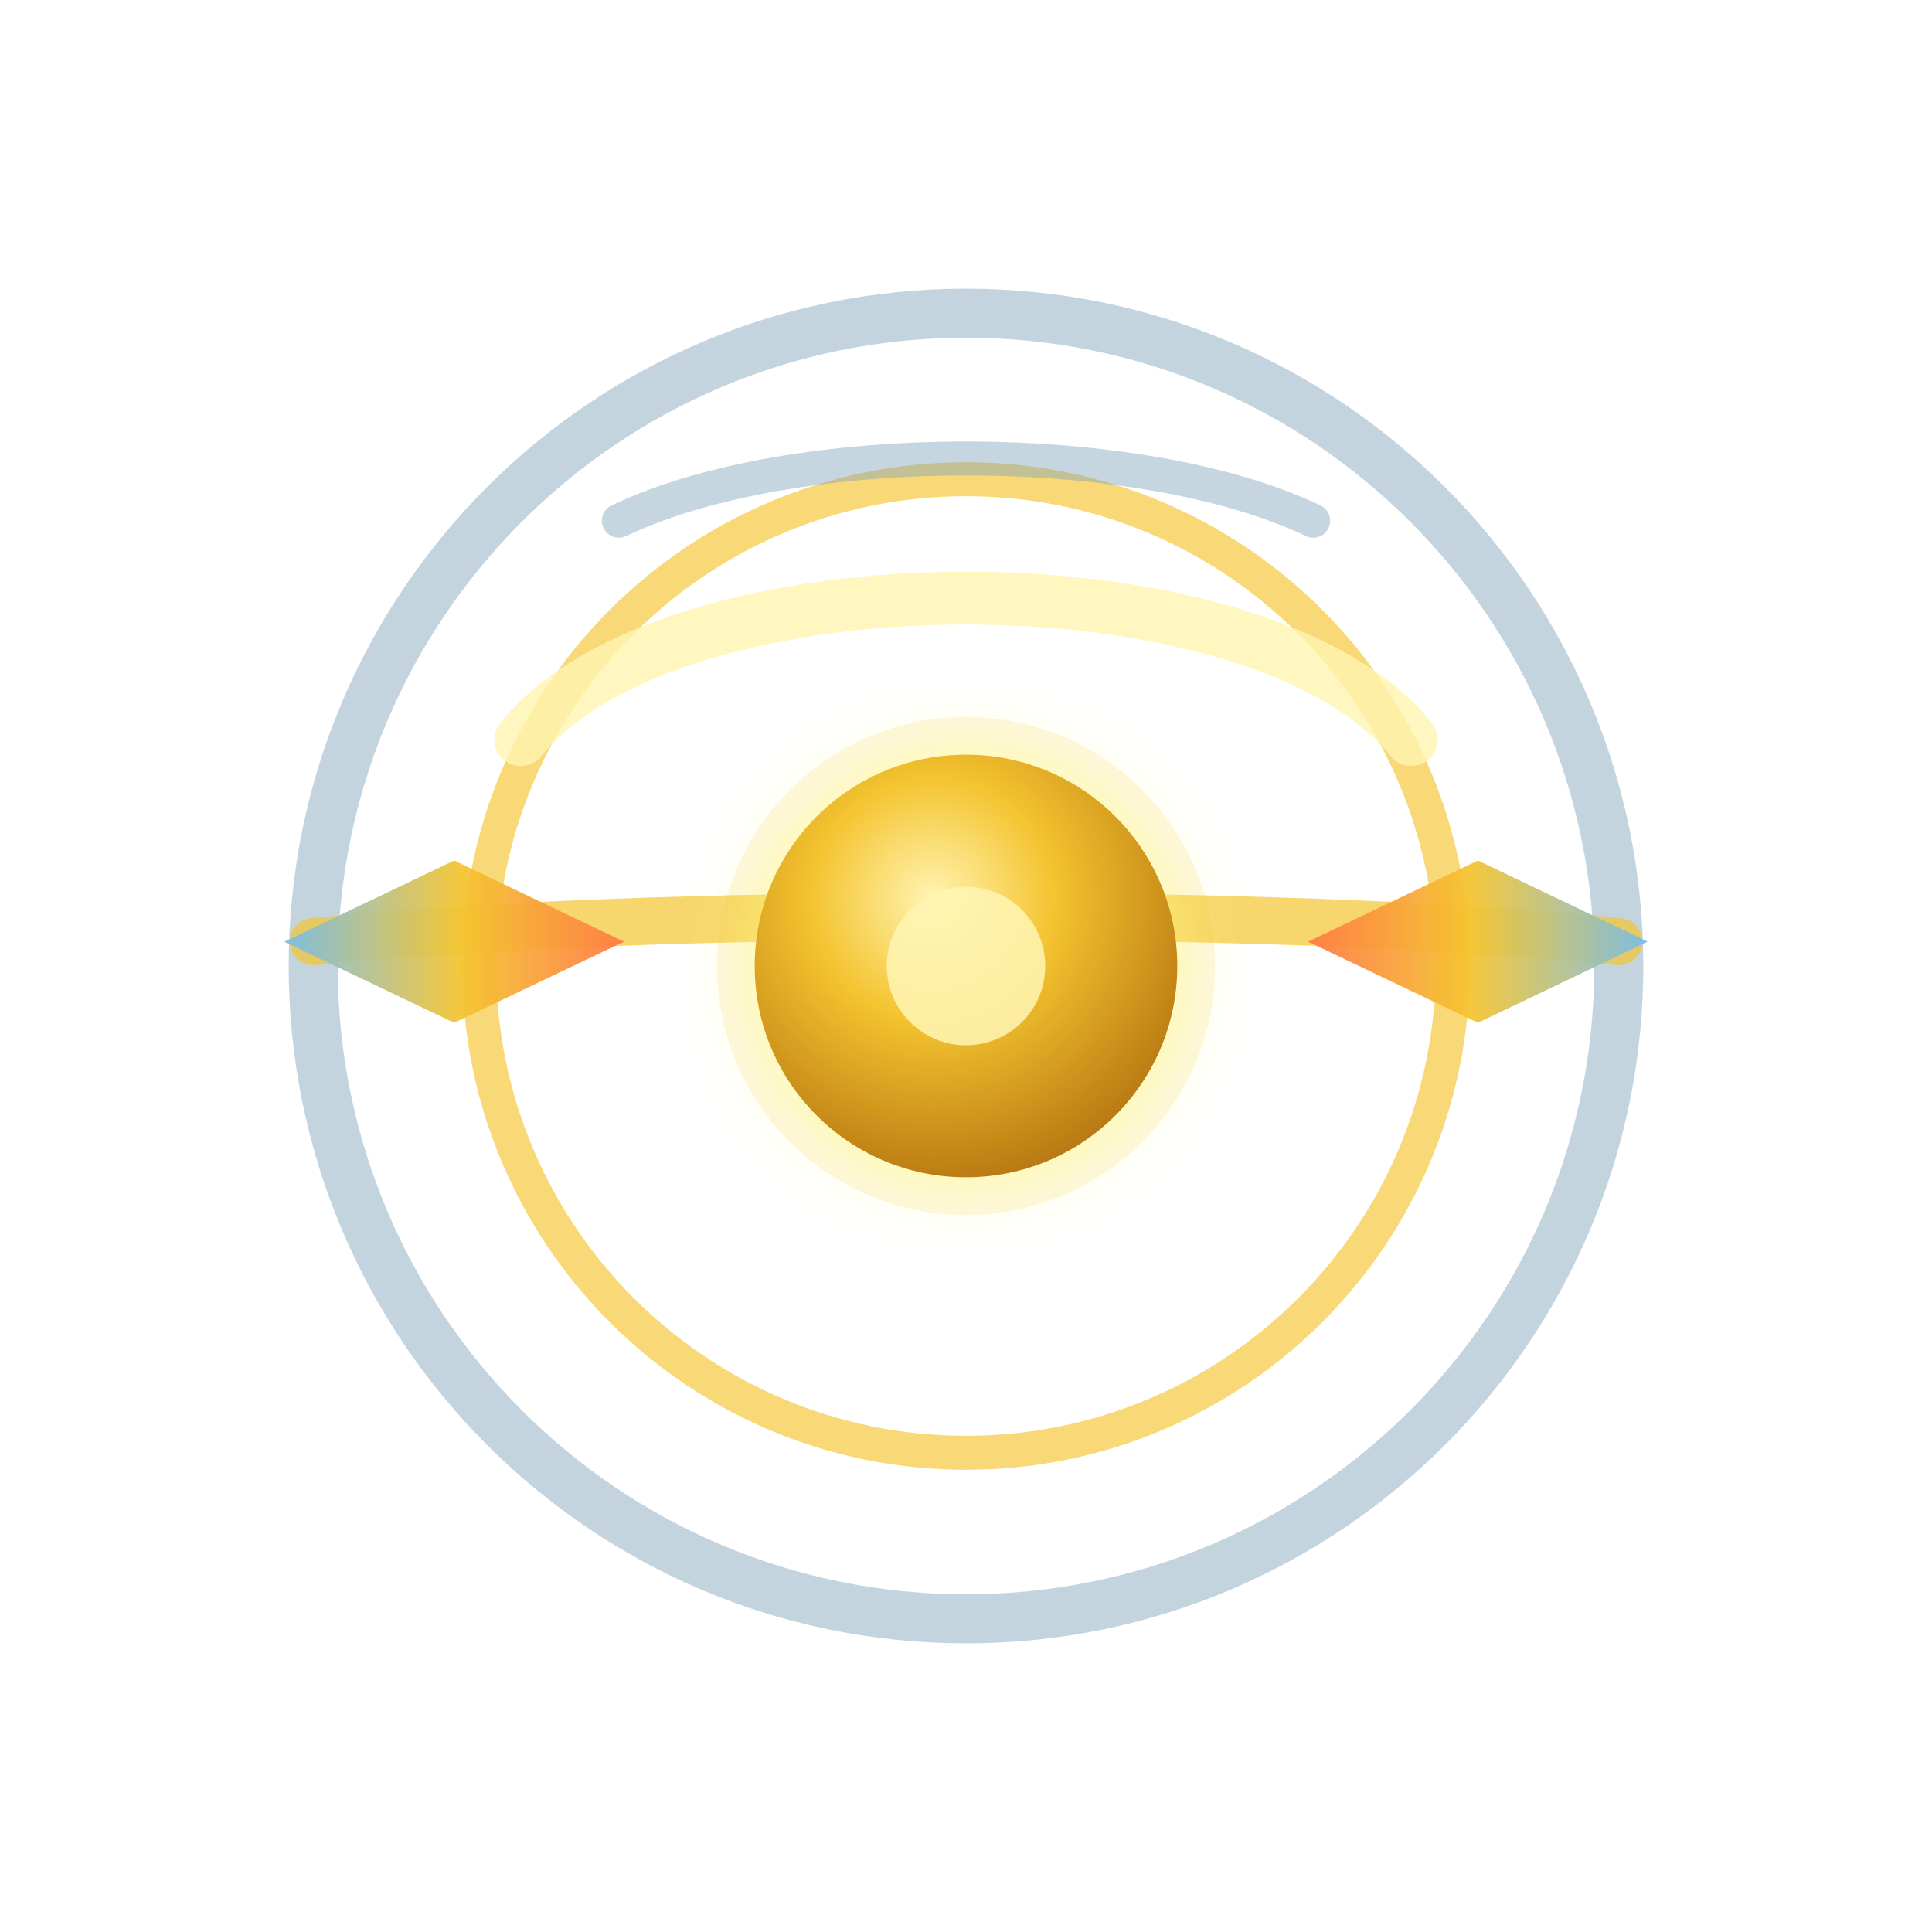
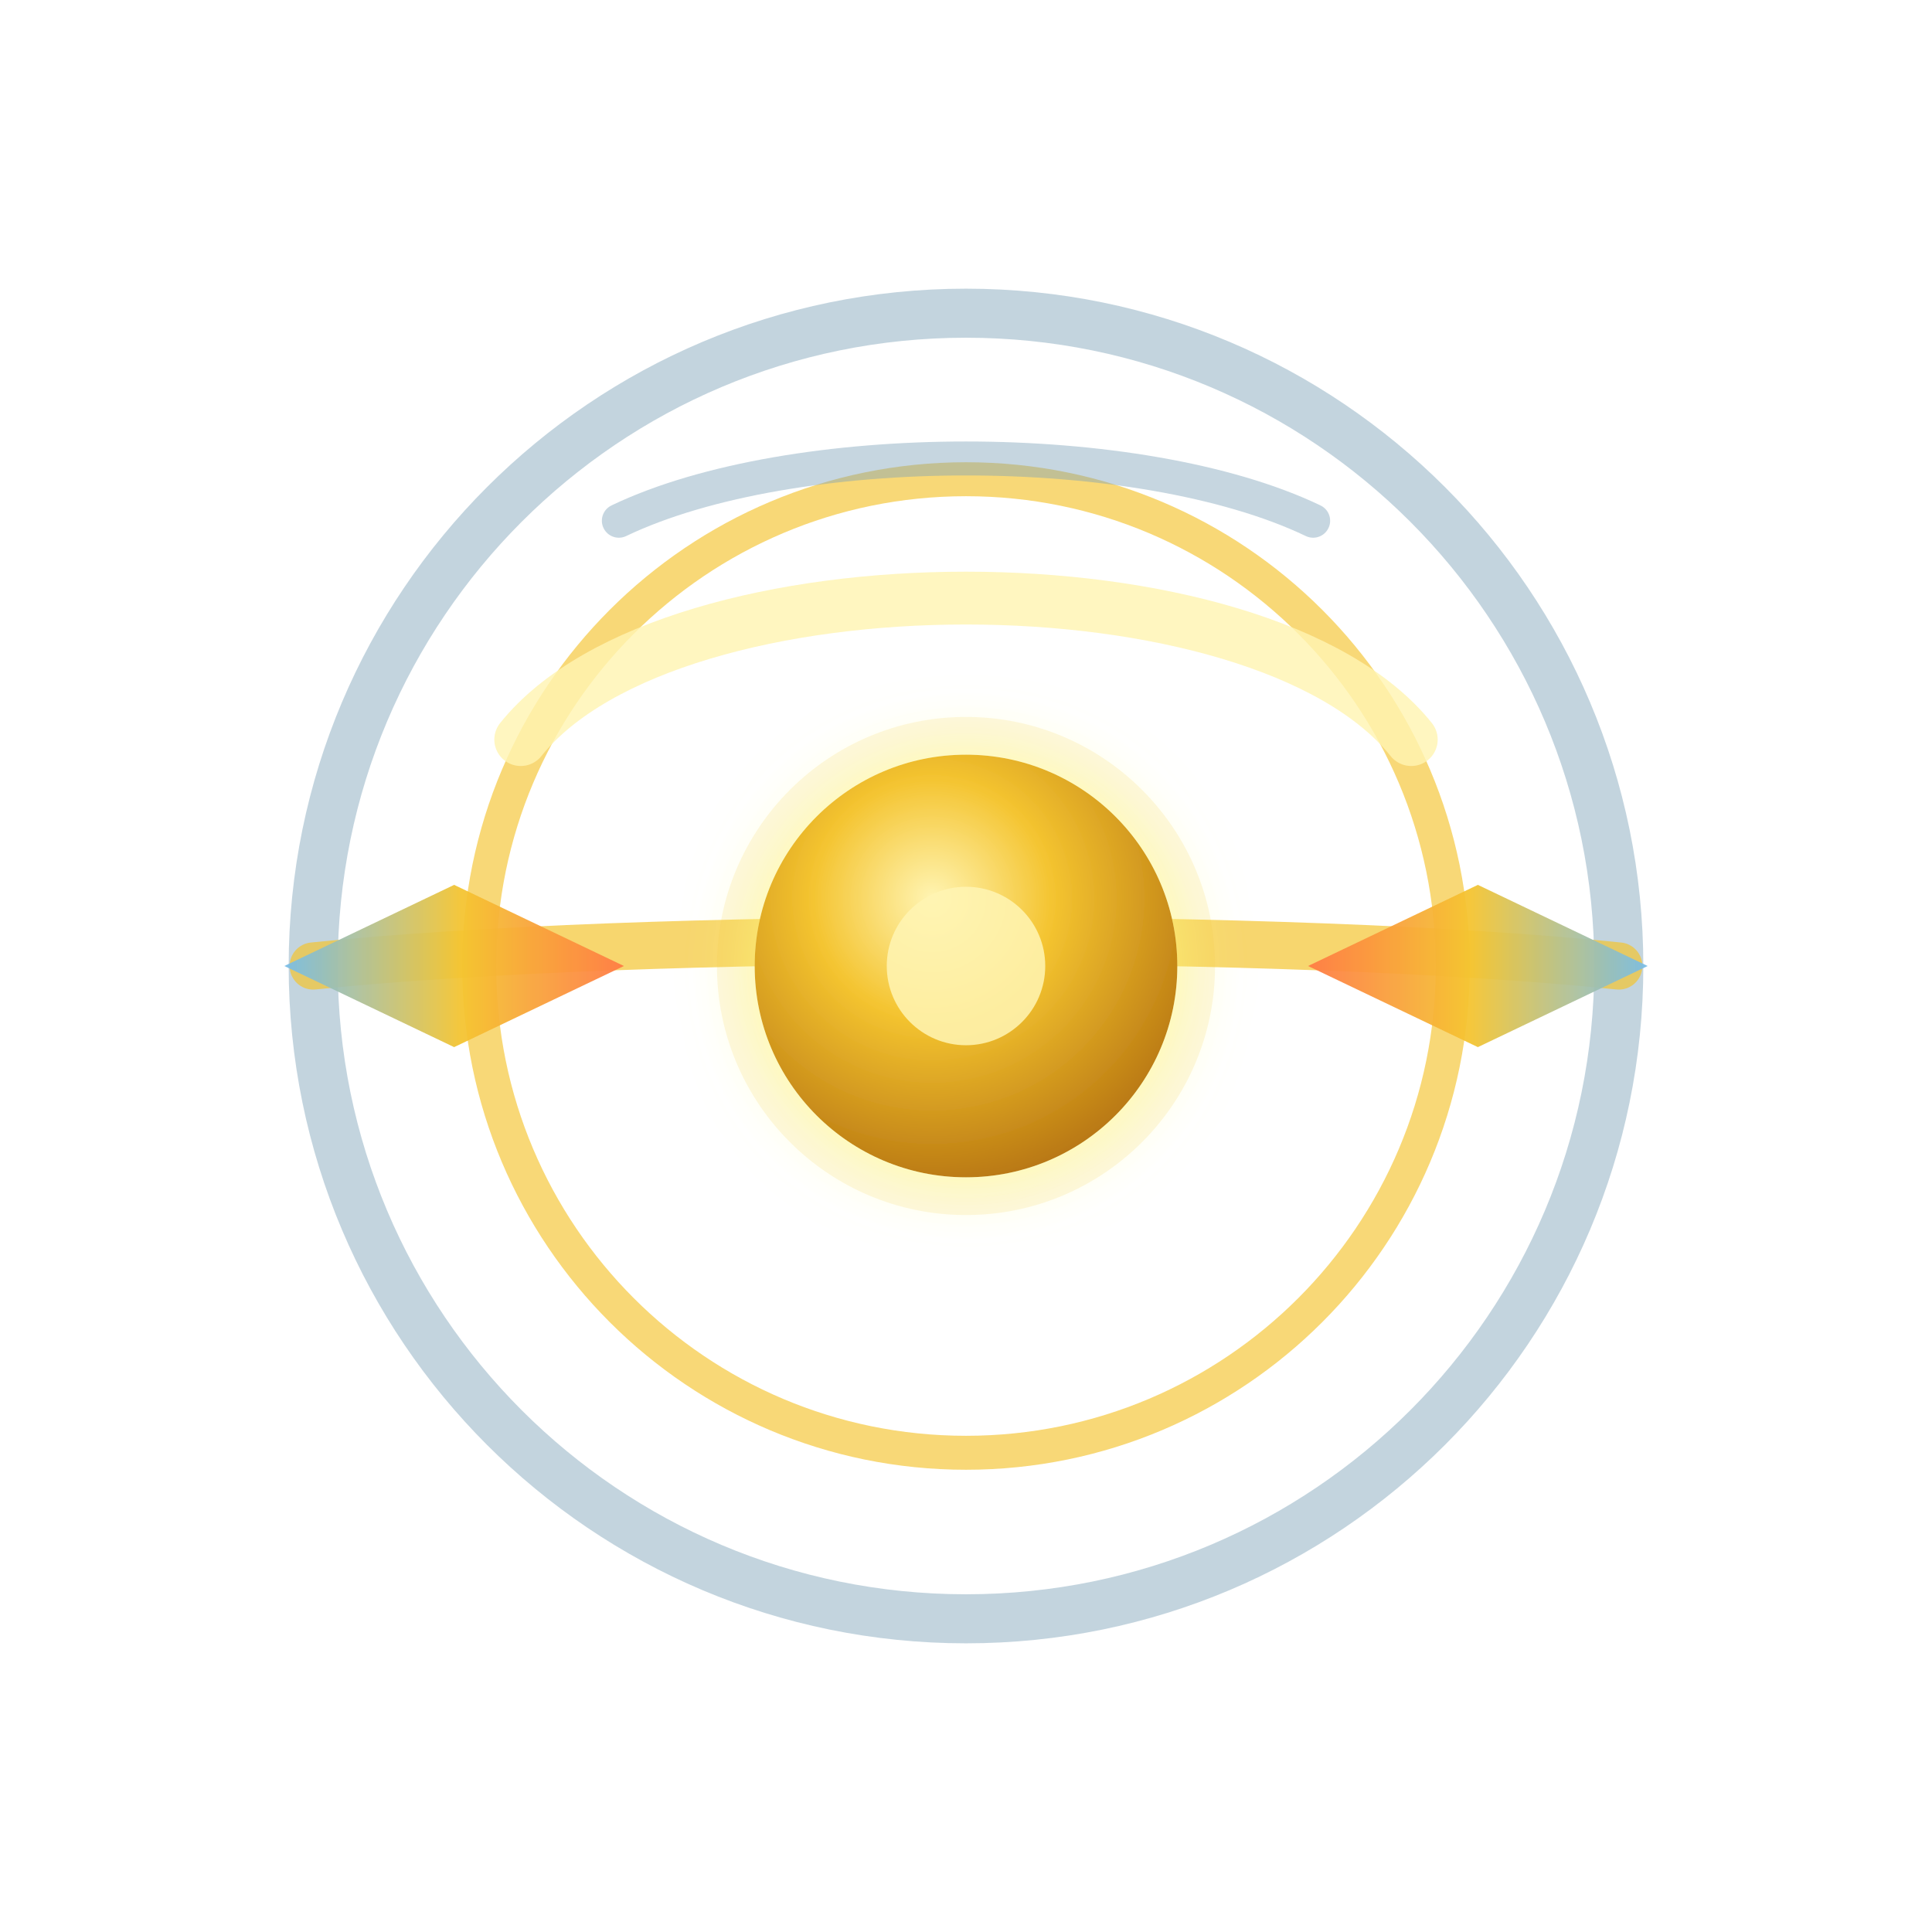
<svg xmlns="http://www.w3.org/2000/svg" viewBox="0 0 1024 1024" role="img" aria-labelledby="title desc">
  <defs>
    <radialGradient id="sky" cx="50%" cy="42%" r="72%">
      <stop offset="0%" stop-color="#2c5f7f" />
      <stop offset="58%" stop-color="#1a3a52" />
      <stop offset="100%" stop-color="#102436" />
    </radialGradient>
    <radialGradient id="sun" cx="42%" cy="34%" r="68%">
      <stop offset="0%" stop-color="#fff4b2" />
      <stop offset="42%" stop-color="#f4c430" />
      <stop offset="100%" stop-color="#b97812" />
    </radialGradient>
    <linearGradient id="parhelion-left-gradient" x1="0%" x2="100%">
      <stop offset="0%" stop-color="#79bde8" />
      <stop offset="52%" stop-color="#f4c430" />
      <stop offset="100%" stop-color="#ff7a45" />
    </linearGradient>
    <linearGradient id="parhelion-right-gradient" x1="0%" x2="100%">
      <stop offset="0%" stop-color="#ff7a45" />
      <stop offset="48%" stop-color="#f4c430" />
      <stop offset="100%" stop-color="#79bde8" />
    </linearGradient>
    <filter id="soft-glow" x="-45%" y="-45%" width="190%" height="190%">
      <feGaussianBlur stdDeviation="18" result="blur" />
      <feColorMatrix in="blur" type="matrix" values="1 0 0 0 0.96  0 1 0 0 0.77  0 0 1 0 0.19  0 0 0 0.68 0" />
      <feMerge>
        <feMergeNode />
        <feMergeNode in="SourceGraphic" />
      </feMerge>
    </filter>
  </defs>
  <g data-layer="field.halo-46">
    <circle cx="512" cy="512" r="346" fill="none" stroke="#7da2b8" stroke-width="26" opacity="0.46" />
  </g>
  <g data-layer="core.halo-22">
    <circle cx="512" cy="512" r="258" fill="none" stroke="#f4c430" stroke-width="18" opacity="0.66" />
  </g>
  <g data-layer="core.parhelic-belt">
-     <path class="parhelic-belt" d="M 166 499.1 C 340 481.1 684 481.1 858 499.1" fill="none" stroke="#f4c430" stroke-width="25" stroke-linecap="round" opacity="0.7" />
+     <path class="parhelic-belt" d="M 166 512 C 340 494 684 494 858 512" fill="none" stroke="#f4c430" stroke-width="25" stroke-linecap="round" opacity="0.7" />
  </g>
  <g data-layer="core.upper-tangent">
    <path class="upper-eyelid" d="M 276 392 C 356 292 668 292 748 392" fill="none" stroke="#fff4b2" stroke-width="28" stroke-linecap="round" opacity="0.82" />
  </g>
  <g data-layer="optional.circumzenithal-arc">
    <path d="M 328 276 C 420 232 604 232 696 276" fill="none" stroke="#7da2b8" stroke-width="18" stroke-linecap="round" opacity="0.44" />
  </g>
  <g data-layer="core.sun" class="sun-body">
    <circle cx="512" cy="512" r="132" fill="#f4c430" opacity="0.15" />
    <circle cx="512" cy="512" r="112" fill="url(#sun)" filter="url(#soft-glow)" />
    <circle cx="512" cy="512" r="42" fill="#fff4b2" opacity="0.86" />
  </g>
  <g data-layer="core.parhelia">
-     <path class="parhelion-left" d="M 150.7 499.1 L 240.7 456.1 L 330.7 499.1 L 240.7 542.1 Z" fill="url(#parhelion-left-gradient)" opacity="0.94" />
-     <path class="parhelion-right" d="M 693.3 499.1 L 783.3 456.1 L 873.3 499.1 L 783.3 542.1 Z" fill="url(#parhelion-right-gradient)" opacity="0.94" />
+     <path class="parhelion-left" d="M 150.7 512 L 240.7 469 L 330.7 512 L 240.7 555 Z" fill="url(#parhelion-left-gradient)" opacity="0.94" />
+     <path class="parhelion-right" d="M 693.3 512 L 783.3 469 L 873.3 512 L 783.3 555 Z" fill="url(#parhelion-right-gradient)" opacity="0.94" />
  </g>
</svg>
